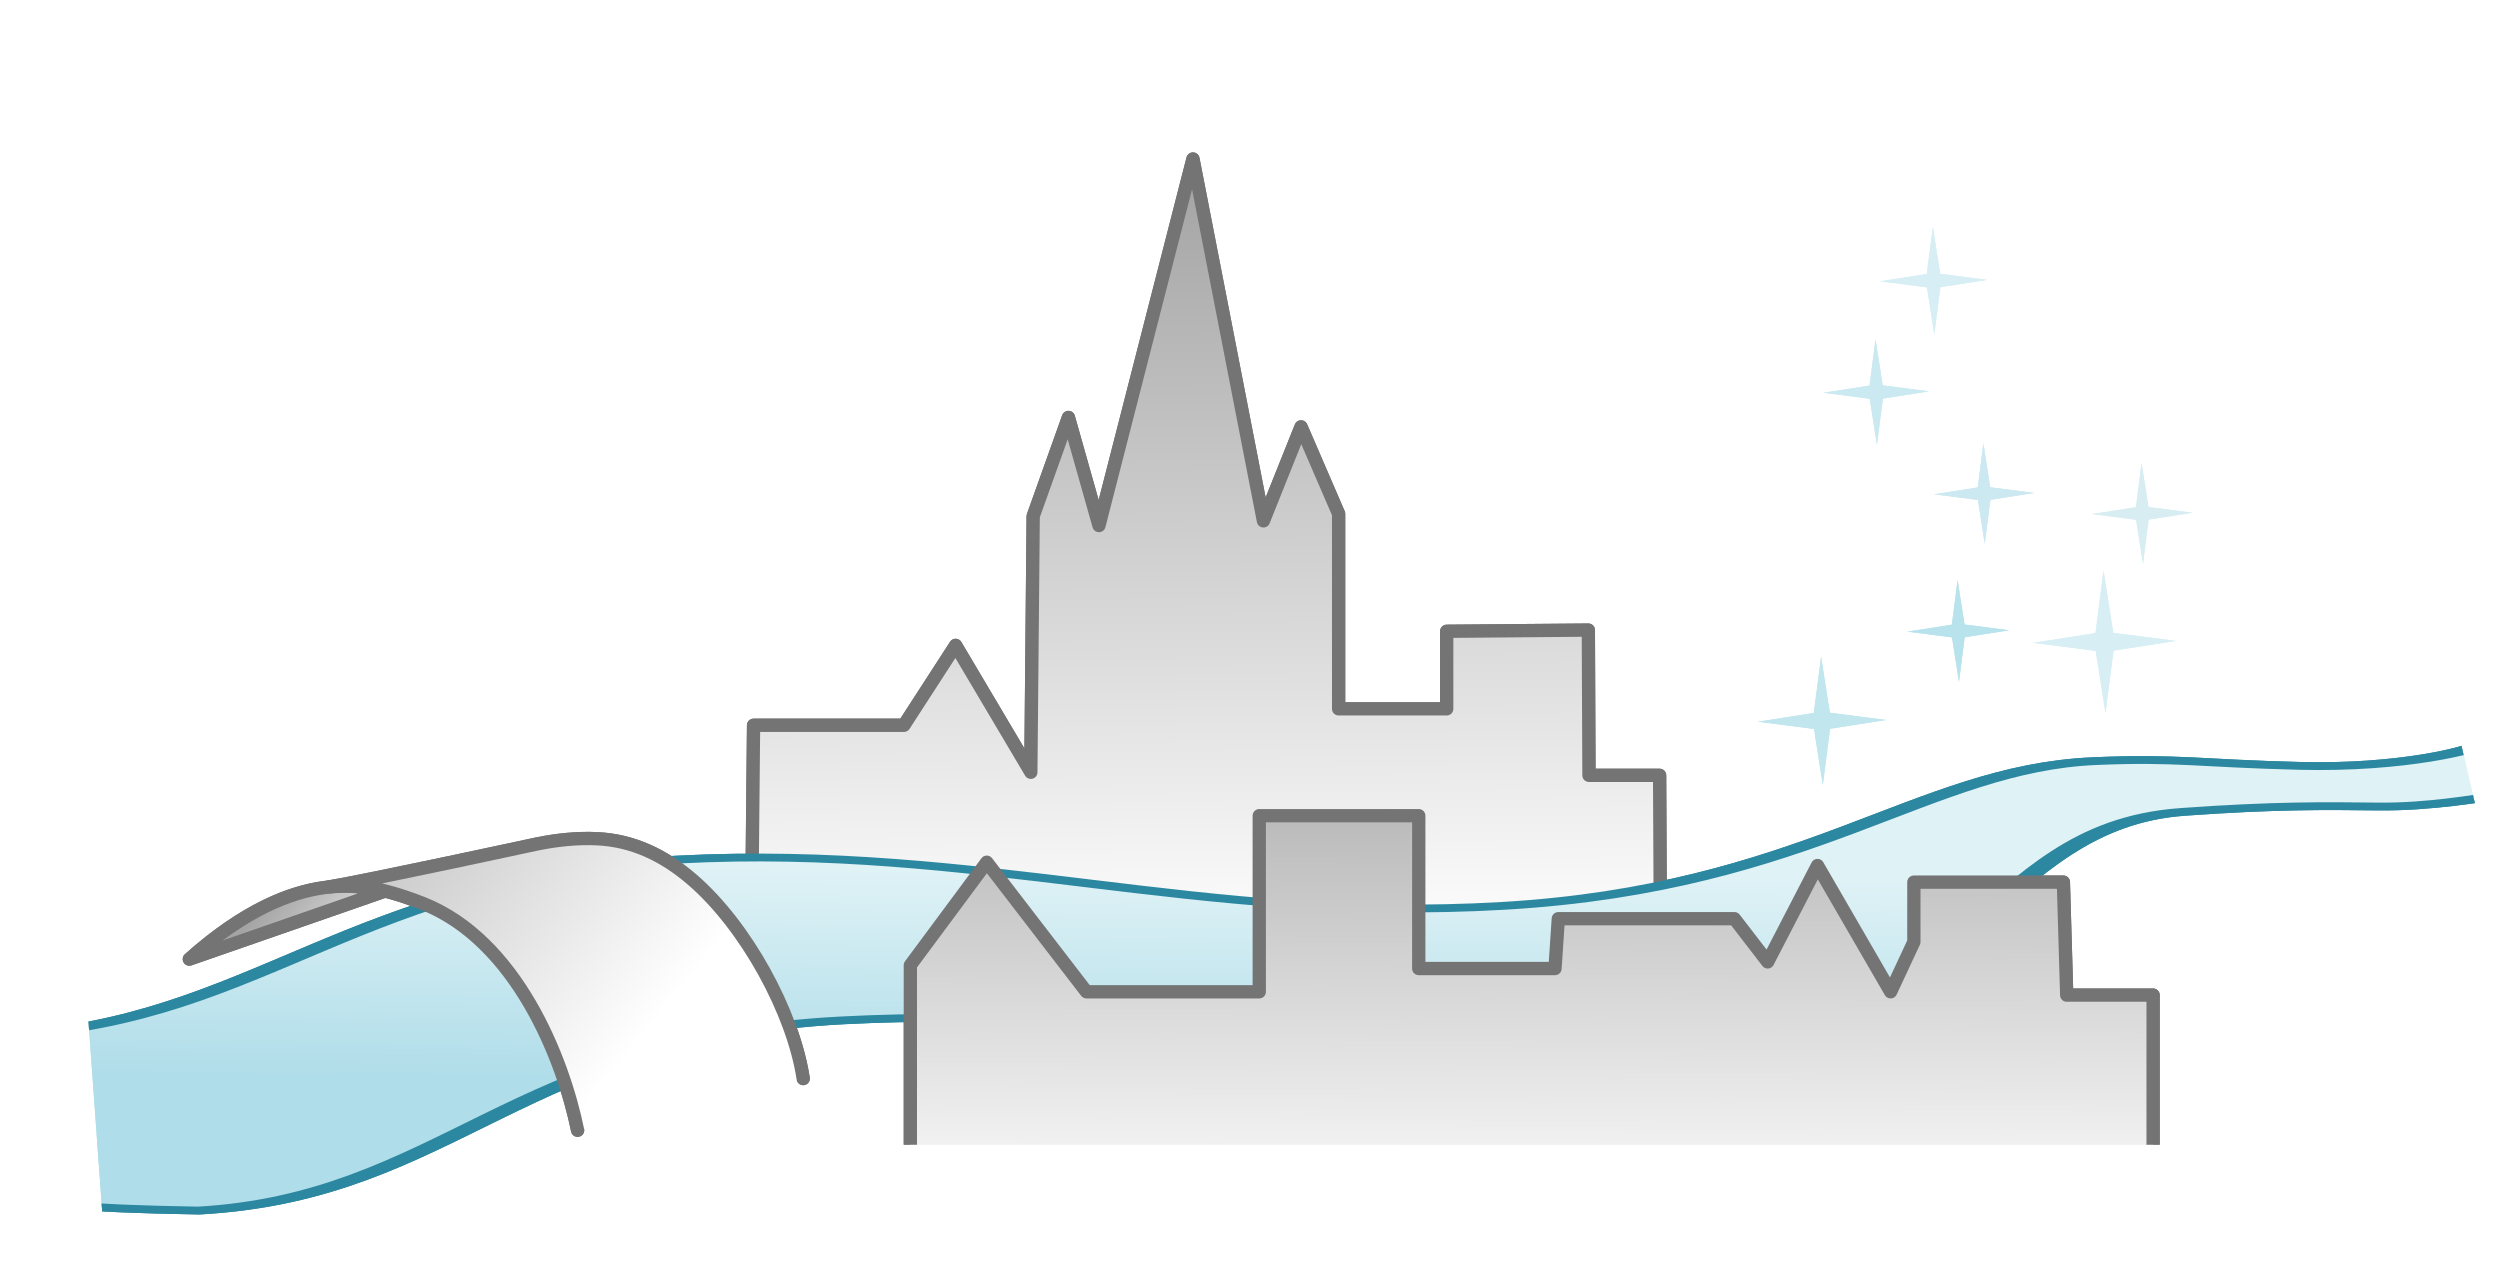
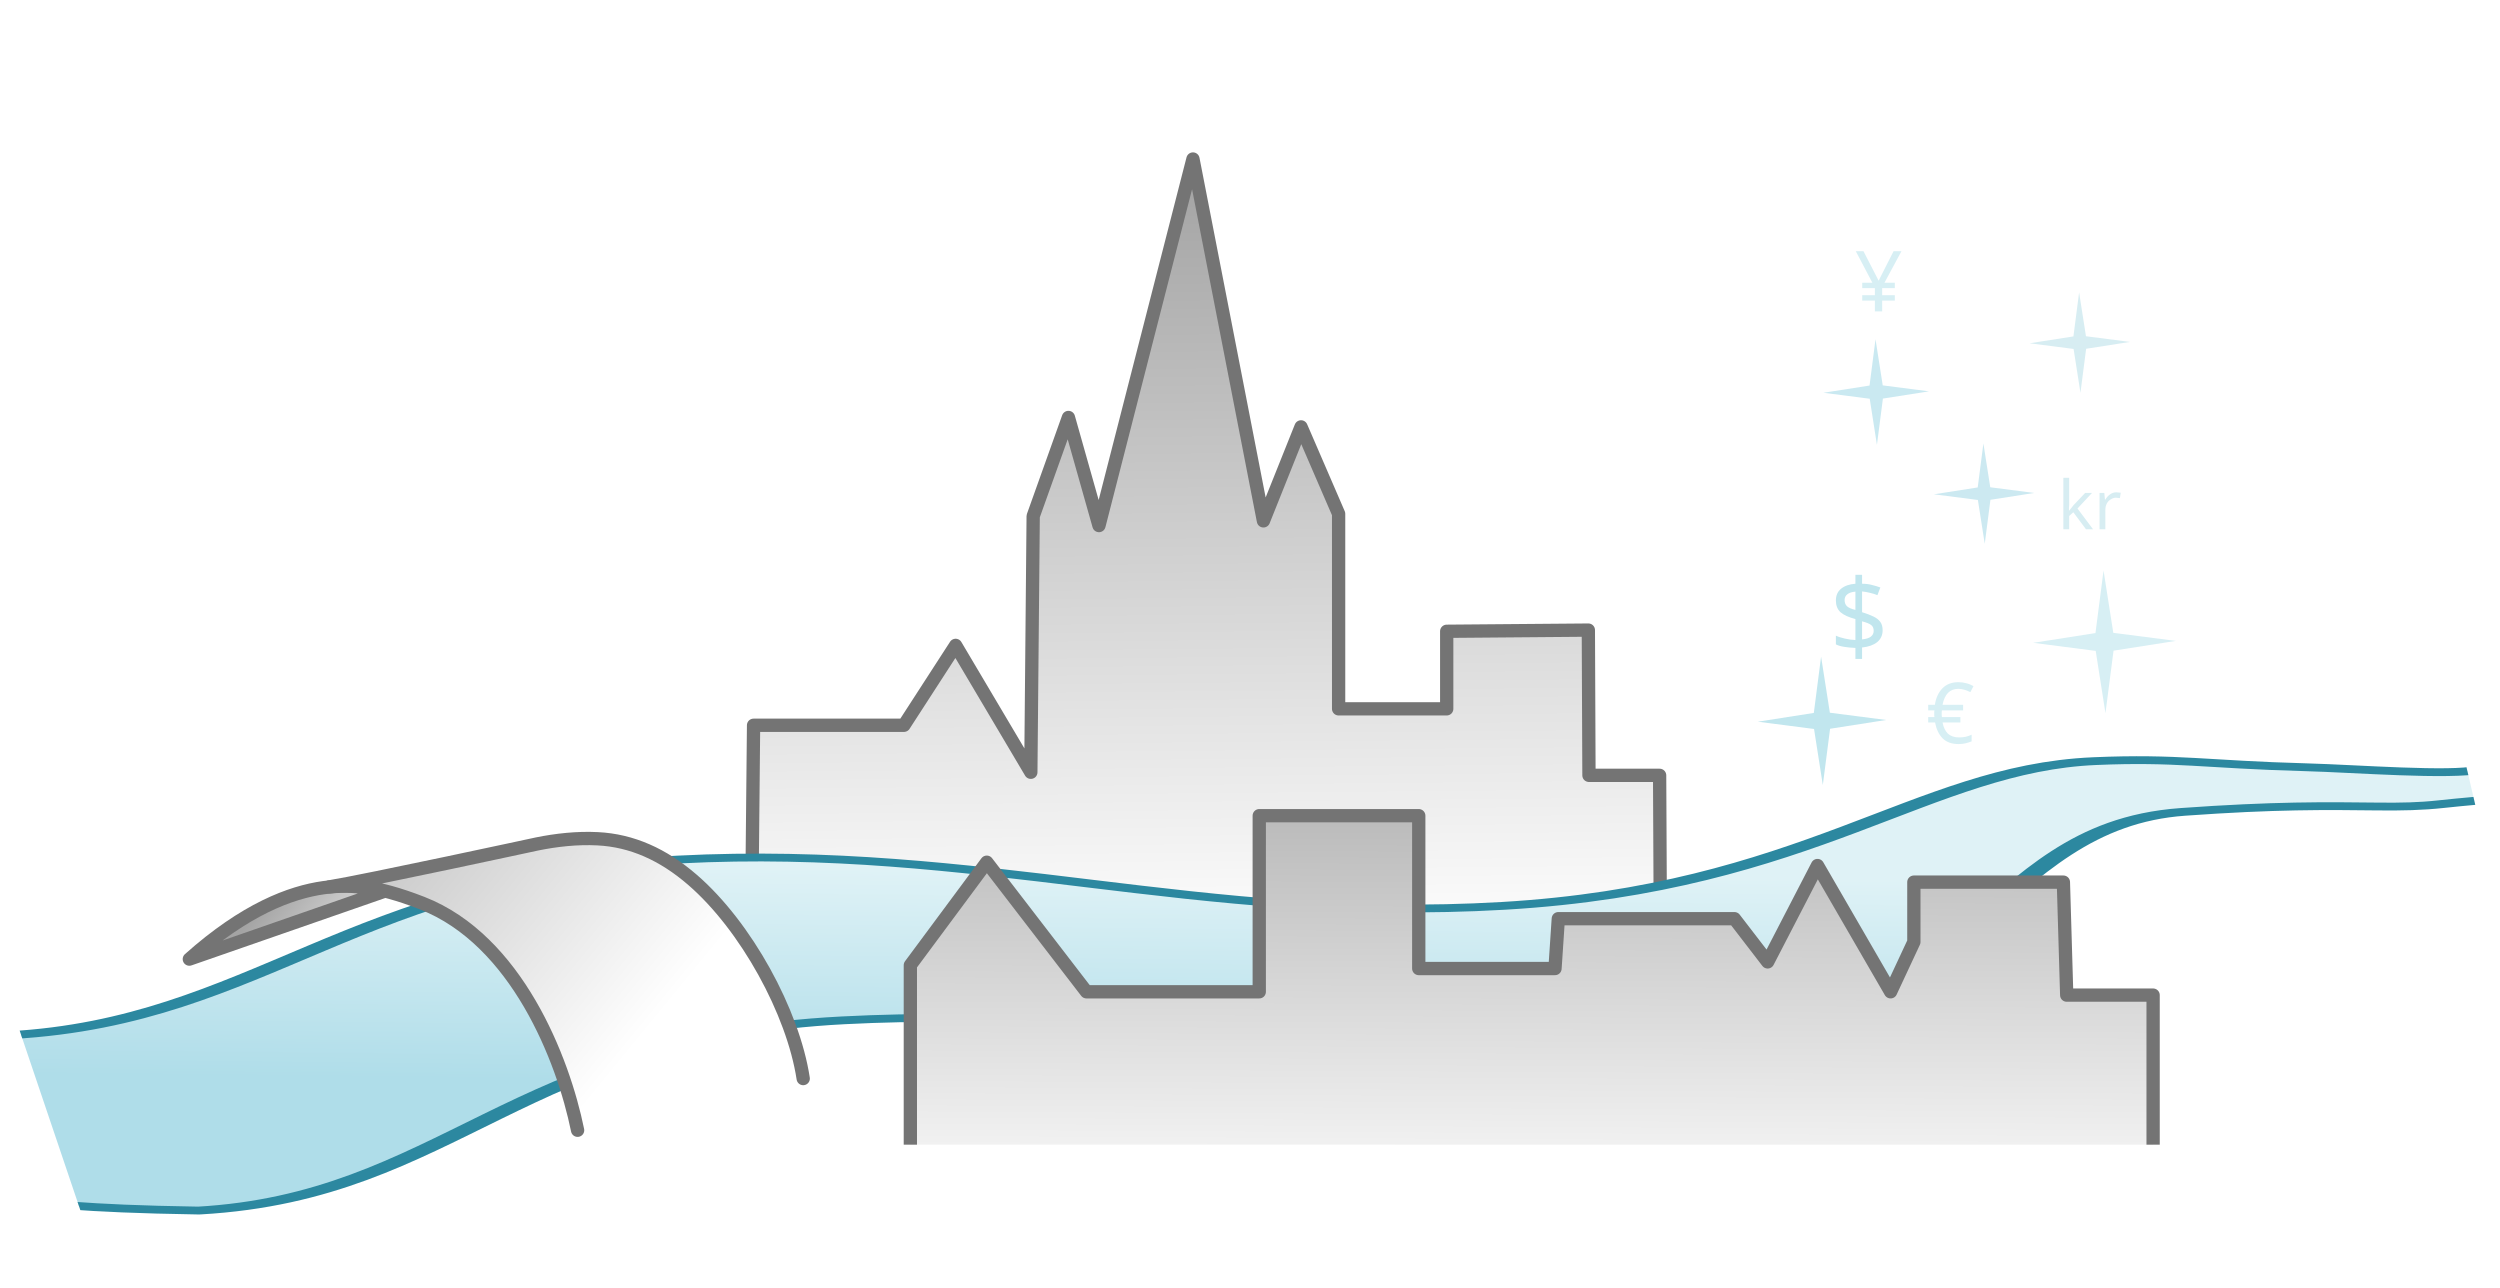
<svg xmlns="http://www.w3.org/2000/svg" xmlns:xlink="http://www.w3.org/1999/xlink" width="188.09mm" height="96.874mm" viewBox="0 0 188.09 96.874" version="1.1" id="svg1">
  <defs id="defs1">
    <linearGradient id="linearGradient167">
      <stop style="stop-color:#afdde9;stop-opacity:1;" offset="0" id="stop166" />
      <stop style="stop-color:#dff2f6;stop-opacity:1;" offset="1" id="stop167" />
    </linearGradient>
    <linearGradient id="linearGradient64">
      <stop style="stop-color:#adadad;stop-opacity:1;" offset="0" id="stop63" />
      <stop style="stop-color:#f5f5f5;stop-opacity:1;" offset="1" id="stop64" />
    </linearGradient>
    <linearGradient id="linearGradient62">
      <stop style="stop-color:#a4a4a4;stop-opacity:1;" offset="0" id="stop61" />
      <stop style="stop-color:#ffffff;stop-opacity:1;" offset="1" id="stop62" />
    </linearGradient>
    <linearGradient xlink:href="#linearGradient167" id="linearGradient7" gradientUnits="userSpaceOnUse" x1="106.596" y1="257.21" x2="108.011" y2="210.718" gradientTransform="translate(6.894291,-26.69328)" />
    <clipPath clipPathUnits="userSpaceOnUse" id="clipPath14">
-       <path id="path14" style="display:none;fill:#93a7ac;fill-rule:evenodd;stroke-width:1;stroke-linecap:round;stroke-linejoin:round" d="m 201.349,146.018 h 11.667 v 35.709 l -9.167,-4.701 z M 2.121,154.856 H 22.097 l 3,120.172 -22.976,1.627 z" />
-       <path id="lpe_path-effect14" style="fill:#93a7ac;fill-rule:evenodd;stroke-width:1;stroke-linecap:round;stroke-linejoin:round" class="powerclip" d="M 8.468,149.713 H 210.558 V 263.15 H 8.468 Z m 192.88,-3.696 2.5,31.008 9.167,4.701 V 146.018 Z M 2.121,154.856 v 121.799 l 22.976,-1.627 -3,-120.172 z" />
+       <path id="path14" style="display:block;fill:#93a7ac;fill-rule:evenodd;stroke-width:1;stroke-linecap:round;stroke-linejoin:round" d="m 201.349,146.018 h 11.667 v 35.709 l -9.167,-4.701 z M 2.121,154.856 H 22.097 l 3,120.172 -22.976,1.627 z" />
    </clipPath>
    <clipPath clipPathUnits="userSpaceOnUse" id="clipath_lpe_path-effect27">
      <path id="path27" style="display:block;fill:#93a7ac;fill-rule:evenodd;stroke-width:1;stroke-linecap:round;stroke-linejoin:round" d="m 201.349,146.018 h 11.667 v 35.709 H 201.349 Z M 2.121,154.856 H 22.097 V 276.656 H 2.121 Z" />
    </clipPath>
    <clipPath clipPathUnits="userSpaceOnUse" id="clipath_lpe_path-effect30">
      <path id="path30" style="display:block;fill:#93a7ac;fill-rule:evenodd;stroke-width:1;stroke-linecap:round;stroke-linejoin:round" d="m 201.349,146.018 h 11.667 v 35.709 H 201.349 Z M 2.121,154.856 H 22.097 V 276.656 H 2.121 Z" />
    </clipPath>
    <clipPath clipPathUnits="userSpaceOnUse" id="clipath_lpe_path-effect35">
      <path id="path35" style="display:block;fill:#93a7ac;fill-rule:evenodd;stroke-width:1;stroke-linecap:round;stroke-linejoin:round" d="m 201.349,146.018 h 11.667 v 35.709 H 201.349 Z M 2.121,154.856 H 22.097 V 276.656 H 2.121 Z" />
    </clipPath>
    <linearGradient xlink:href="#linearGradient62" id="linearGradient43" gradientUnits="userSpaceOnUse" x1="85.913" y1="131.522" x2="86.444" y2="189.681" gradientTransform="translate(34.06765,6.483129)" />
    <clipPath clipPathUnits="userSpaceOnUse" id="clipath_lpe_path-effect55">
      <path id="path55" style="display:block;fill:#93a7ac;fill-rule:evenodd;stroke-width:1;stroke-linecap:round;stroke-linejoin:round" d="m 201.349,146.018 h 11.667 v 35.709 H 201.349 Z M 2.121,154.856 H 22.097 V 276.656 H 2.121 Z" />
    </clipPath>
    <linearGradient xlink:href="#linearGradient64" id="linearGradient63" gradientUnits="userSpaceOnUse" x1="130.284" y1="193.04" x2="130.108" y2="226.097" gradientTransform="translate(-3.889087,-13.08147)" />
    <clipPath clipPathUnits="userSpaceOnUse" id="clipath_lpe_path-effect69">
      <path id="path69" style="display:block;fill:#93a7ac;fill-rule:evenodd;stroke-width:1;stroke-linecap:round;stroke-linejoin:round" d="m 201.349,146.018 h 11.667 v 35.709 H 201.349 Z M 2.121,154.856 H 22.097 V 276.656 H 2.121 Z" />
    </clipPath>
    <clipPath clipPathUnits="userSpaceOnUse" id="clipath_lpe_path-effect77">
      <path id="path77" style="display:block;fill:#93a7ac;fill-rule:evenodd;stroke-width:1;stroke-linecap:round;stroke-linejoin:round" d="m 201.349,146.018 h 11.667 v 35.709 H 201.349 Z M 2.121,154.856 H 22.097 V 276.656 H 2.121 Z" />
    </clipPath>
    <clipPath clipPathUnits="userSpaceOnUse" id="clipath_lpe_path-effect77-2">
      <path id="path77-6" style="display:none;fill:#93a7ac;fill-rule:evenodd;stroke-width:1;stroke-linecap:round;stroke-linejoin:round" d="m 201.349,146.018 h 11.667 v 35.709 H 201.349 Z M 2.121,154.856 H 22.097 V 276.656 H 2.121 Z" />
      <path id="lpe_path-effect77" style="fill:#93a7ac;fill-rule:evenodd;stroke-width:1;stroke-linecap:round;stroke-linejoin:round" class="powerclip" d="M 8.509,149.753 H 210.518 v 113.356 H 8.509 Z M 201.349,146.018 v 35.709 h 11.667 V 146.018 Z M 2.121,154.856 V 276.656 H 22.097 V 154.856 Z" />
    </clipPath>
    <clipPath clipPathUnits="userSpaceOnUse" id="clipath_lpe_path-effect77-1">
      <path id="path80" style="display:block;fill:#93a7ac;fill-rule:evenodd;stroke-width:1;stroke-linecap:round;stroke-linejoin:round" d="m 201.349,146.018 h 11.667 v 35.709 H 201.349 Z M 2.121,154.856 H 22.097 V 276.656 H 2.121 Z" />
    </clipPath>
    <clipPath clipPathUnits="userSpaceOnUse" id="clipath_lpe_path-effect86">
      <path id="path86" style="display:block;fill:#93a7ac;fill-rule:evenodd;stroke-width:1;stroke-linecap:round;stroke-linejoin:round" d="m 201.349,146.018 h 11.667 v 35.709 H 201.349 Z M 2.121,154.856 H 22.097 V 276.656 H 2.121 Z" />
    </clipPath>
    <clipPath clipPathUnits="userSpaceOnUse" id="clipath_lpe_path-effect98">
      <path id="path98" style="display:block;fill:#93a7ac;fill-rule:evenodd;stroke-width:1;stroke-linecap:round;stroke-linejoin:round" d="m 201.349,146.018 h 11.667 v 35.709 H 201.349 Z M 2.121,154.856 H 22.097 V 276.656 H 2.121 Z" />
    </clipPath>
    <clipPath clipPathUnits="userSpaceOnUse" id="clipath_lpe_path-effect86-7">
      <path id="path86-5" style="display:none;fill:#93a7ac;fill-rule:evenodd;stroke-width:1;stroke-linecap:round;stroke-linejoin:round" d="m 201.349,146.018 h 11.667 v 35.709 H 201.349 Z M 2.121,154.856 H 22.097 V 276.656 H 2.121 Z" />
      <path id="lpe_path-effect86-9" style="fill:#93a7ac;fill-rule:evenodd;stroke-width:1;stroke-linecap:round;stroke-linejoin:round" class="powerclip" d="M 8.509,149.753 H 210.518 v 113.356 H 8.509 Z M 201.349,146.018 v 35.709 h 11.667 V 146.018 Z M 2.121,154.856 V 276.656 H 22.097 V 154.856 Z" />
    </clipPath>
    <clipPath clipPathUnits="userSpaceOnUse" id="clipath_lpe_path-effect141">
      <path id="path141" style="display:block;fill:#93a7ac;fill-rule:evenodd;stroke-width:1;stroke-linecap:round;stroke-linejoin:round" d="m 201.349,146.018 h 11.667 v 35.709 H 201.349 Z M 2.121,154.856 H 22.097 V 276.656 H 2.121 Z" />
    </clipPath>
    <linearGradient xlink:href="#linearGradient62" id="linearGradient147" gradientUnits="userSpaceOnUse" gradientTransform="translate(0.1767767,-1.944544)" x1="39.421" y1="179.782" x2="70.711" y2="205.415" />
    <clipPath clipPathUnits="userSpaceOnUse" id="clipath_lpe_path-effect159">
      <path id="path159" style="display:block;fill:#93a7ac;fill-rule:evenodd;stroke-width:1;stroke-linecap:round;stroke-linejoin:round" d="m 201.349,146.018 h 11.667 v 35.709 H 201.349 Z M 2.121,154.856 H 22.097 V 276.656 H 2.121 Z" />
    </clipPath>
    <clipPath clipPathUnits="userSpaceOnUse" id="clipath_lpe_path-effect18">
      <path id="path18" style="display:block;fill:#93a7ac;fill-rule:evenodd;stroke-width:1;stroke-linecap:round;stroke-linejoin:round" d="m 201.349,146.018 h 11.667 v 35.709 l -9.167,-4.701 z M 2.121,154.856 H 22.097 l 3,120.172 -22.976,1.627 z" />
    </clipPath>
    <linearGradient xlink:href="#linearGradient62" id="linearGradient38" gradientUnits="userSpaceOnUse" gradientTransform="matrix(0.2645833,0,0,0.2645833,-0.8813045,125.2776)" x1="152.002" y1="249.602" x2="183.291" y2="275.234" />
    <linearGradient xlink:href="#linearGradient62" id="linearGradient41" gradientUnits="userSpaceOnUse" gradientTransform="translate(-63.46284,-0.8838834)" x1="100.232" y1="176.246" x2="131.522" y2="201.879" />
    <clipPath clipPathUnits="userSpaceOnUse" id="clipath_lpe_path-effect73">
-       <path id="path73" style="display:none;fill:#93a7ac;fill-rule:evenodd;stroke-width:1;stroke-linecap:round;stroke-linejoin:round" d="m 201.349,146.018 h 11.667 v 35.709 l -9.167,-4.701 z M 2.121,154.856 H 22.097 l 3,120.172 -22.976,1.627 z" />
-       <path id="lpe_path-effect73" style="fill:#93a7ac;fill-rule:evenodd;stroke-width:1;stroke-linecap:round;stroke-linejoin:round" class="powerclip" d="M 8.468,149.713 H 210.558 V 263.15 H 8.468 Z m 192.88,-3.696 2.5,31.008 9.167,4.701 V 146.018 Z M 2.121,154.856 v 121.799 l 22.976,-1.627 -3,-120.172 z" />
+       <path id="path73" style="display:none;fill:#93a7ac;fill-rule:evenodd;stroke-width:1;stroke-linecap:round;stroke-linejoin:round" d="m 201.349,146.018 h 11.667 v 35.709 l -9.167,-4.701 z m -199.227,8.839 13.615,40.053 9.361,80.119 -22.976,1.627 z" />
+       <path id="lpe_path-effect73" style="fill:#93a7ac;fill-rule:evenodd;stroke-width:1;stroke-linecap:round;stroke-linejoin:round" class="powerclip" d="M 8.468,153.411 H 210.371 V 263.15 H 8.468 Z m 192.88,-7.393 2.5,31.008 9.167,4.701 V 146.018 Z M 2.121,154.856 v 121.799 l 22.976,-1.627 -9.361,-80.119 z" />
    </clipPath>
  </defs>
  <g id="layer1" transform="translate(-14.49569,-124.8043)">
-     <g id="g75">
-       <path style="fill:url(#linearGradient43);fill-rule:evenodd;stroke:#747474;stroke-width:1;stroke-linejoin:round;stroke-opacity:1" d="m 139.427,197.225 -0.068,-14.087 h -5.316 l -0.046,-10.928 -10.657,0.09 v 5.834 h -8.132 v -14.672 l -2.828,-6.541 -2.828,7.071 -5.303,-27.224 -7.071,27.577 -2.298,-8.132 -2.652,7.425 -0.177,19.269 -5.657,-9.546 -3.889,6.01 H 71.191 l -0.177,17.868" id="path10" />
-       <path id="path5" style="fill:url(#linearGradient7);fill-opacity:1;fill-rule:evenodd;stroke:#2c88a0;stroke-width:1.701;stroke-linejoin:round;stroke-dasharray:none;stroke-opacity:1" d="m 204.707,167.054 c -1.202,0.455 -4.95,2.433 -8.839,2.298 -3.889,-0.135 -7.748,-0.266 -14.669,1.17 -14.957,3.103 -15.751,48.401 -38.762,52.277 -23.01,3.876 -39.286,-10.279 -62.018,-6.907 -24.48,3.631 -29.74,38.338 -48.492,41.407 -9.3,-0.443 -10.537,-1.503 -17.608,-2.917 l 3.466,-35.266 c 18.753,-3.07 25.78,-34.594 50.26,-38.226 22.732,-3.372 39.008,13.965 62.018,10.089 23.01,-3.876 31.524,-29.9 44.507,-31.505 6.228,-0.77 7.863,0.499 15.465,1.04 7.601,0.541 13.011,-3.432 13.789,-4.95 z" clip-path="url(#clipPath14)" transform="matrix(1,0,0,0.345657,-2.474874,126.9452)" />
-       <path style="fill:url(#linearGradient63);fill-rule:evenodd;stroke:#747474;stroke-width:1;stroke-linecap:butt;stroke-linejoin:round;stroke-opacity:1" d="m 82.987,210.923 v -13.5 l 5.75,-7.75 7.5,9.75 h 13 v -13.25 h 12 v 11.5 h 10.25 l 0.25,-3.75 h 13.25 l 2.5,3.25 3.75,-7.25 5.5,9.5 1.75,-3.75 v -4.5 h 11.25 l 0.25,8.5 h 6.5 v 11.25" id="path28" />
-       <g id="g103" style="fill:url(#linearGradient147);fill-opacity:1;stroke:none;stroke-width:1;stroke-linecap:round;stroke-linejoin:round;stroke-opacity:1" transform="translate(-3.889087,0.1767767)">
-         <path d="m 47.404,191.648 c -1.111,0.009 -6.368,-2.356 -14.774,5.139 z" style="fill:url(#linearGradient38);fill-rule:evenodd;stroke:#747474" id="path41" />
-         <path d="m 78.815,205.774 c -0.758,-4.994 -4.301,-11.47 -8.331,-14.952 -2.215,-1.914 -4.556,-2.959 -7.134,-3.09 v 3e-5 c -1.547,-0.078 -3.104,0.095 -4.564,0.392 0,0 -12.872,2.783 -15.616,3.228 1.475,-0.196 3.407,-0.17 6.976,1.224 7.096,2.771 10.604,11.729 11.695,17.087" style="fill:url(#linearGradient41);fill-opacity:1;fill-rule:evenodd;stroke:#747474;stroke-width:1;stroke-linecap:round;stroke-linejoin:round;stroke-opacity:1" id="path40" />
-       </g>
-       <path style="fill:#c1e6ee;fill-opacity:1;fill-rule:evenodd;stroke:none;stroke-width:4.071;stroke-linecap:butt;stroke-linejoin:round;stroke-dasharray:none;stroke-opacity:1" id="use110" d="m 177.621,163.804 -10.578,-13.11 -15.547,6.485 13.11,-10.578 -6.485,-15.547 10.578,13.11 15.547,-6.485 -13.11,10.578 z" transform="matrix(0.2194932,0.1267245,-0.1267245,0.2194932,133.4083,125.4047)" />
-       <path style="fill:#cae9f1;fill-opacity:1;fill-rule:evenodd;stroke:none;stroke-width:4.071;stroke-linecap:butt;stroke-linejoin:round;stroke-dasharray:none;stroke-opacity:1" id="use111" d="m 177.621,163.804 -10.578,-13.11 -15.547,6.485 13.11,-10.578 -6.485,-15.547 10.578,13.11 15.547,-6.485 -13.11,10.578 z" transform="matrix(0.180487,0.1042042,-0.1042042,0.180487,140.7195,110.1995)" />
-       <path style="fill:#d7eff4;fill-opacity:1;fill-rule:evenodd;stroke:none;stroke-width:4.071;stroke-linecap:butt;stroke-linejoin:round;stroke-dasharray:none;stroke-opacity:1" id="use112" d="m 177.621,163.804 -10.578,-13.11 -15.547,6.485 13.11,-10.578 -6.485,-15.547 10.578,13.11 15.547,-6.485 -13.11,10.578 z" transform="matrix(0.183805,0.1061199,-0.1061199,0.183805,144.7587,101.0017)" />
-       <path style="fill:#cce9f1;fill-opacity:1;fill-rule:evenodd;stroke:none;stroke-width:4.071;stroke-linecap:butt;stroke-linejoin:round;stroke-dasharray:none;stroke-opacity:1" id="use113" d="m 177.621,163.804 -10.578,-13.11 -15.547,6.485 13.11,-10.578 -6.485,-15.547 10.578,13.11 15.547,-6.485 -13.11,10.578 z" transform="matrix(0.171522,0.09902829,-0.09902829,0.171522,149.5755,120.0311)" />
-       <path style="fill:#b9e3ec;fill-opacity:1;fill-rule:evenodd;stroke:none;stroke-width:4.071;stroke-linecap:butt;stroke-linejoin:round;stroke-dasharray:none;stroke-opacity:1" id="use114" d="m 177.621,163.804 -10.578,-13.11 -15.547,6.485 13.11,-10.578 -6.485,-15.547 10.578,13.11 15.547,-6.485 -13.11,10.578 z" transform="matrix(0.174167,0.1005554,-0.1005554,0.174167,147.4161,129.7172)" />
-       <path style="fill:#d7eff4;fill-opacity:1;fill-rule:evenodd;stroke:none;stroke-width:4.071;stroke-linecap:butt;stroke-linejoin:round;stroke-dasharray:none;stroke-opacity:1" id="use115" d="m 177.621,163.804 -10.578,-13.11 -15.547,6.485 13.11,-10.578 -6.485,-15.547 10.578,13.11 15.547,-6.485 -13.11,10.578 z" transform="matrix(0.243916,0.140825,-0.140825,0.243916,152.6452,113.4951)" />
-       <path style="fill:#d7edf2;fill-opacity:1;fill-rule:evenodd;stroke:none;stroke-width:4.071;stroke-linecap:butt;stroke-linejoin:round;stroke-dasharray:none;stroke-opacity:1" id="use116" d="m 177.621,163.804 -10.578,-13.11 -15.547,6.485 13.11,-10.578 -6.485,-15.547 10.578,13.11 15.547,-6.485 -13.11,10.578 z" transform="matrix(0.1716184,0.09908393,-0.09908393,0.1716184,161.4708,121.4947)" />
+     <path style="fill:url(#linearGradient43);fill-rule:evenodd;stroke:#747474;stroke-width:1;stroke-linejoin:round;stroke-opacity:1" d="m 139.427,197.225 -0.068,-14.087 h -5.316 l -0.046,-10.928 -10.657,0.09 v 5.834 h -8.132 v -14.672 l -2.828,-6.541 -2.828,7.071 -5.303,-27.224 -7.071,27.577 -2.298,-8.132 -2.652,7.425 -0.177,19.269 -5.657,-9.546 -3.889,6.01 H 71.191 l -0.177,17.868" id="path56" />
+     <path id="path57" style="fill:url(#linearGradient7);fill-opacity:1;fill-rule:evenodd;stroke:#2c88a0;stroke-width:1.701;stroke-linejoin:round;stroke-dasharray:none;stroke-opacity:1" d="m 204.52,167.731 c -0.659,0.25 -2.129,0.55 -3.921,1.116 -1.478,0.467 -2.973,0.567 -4.731,0.505 -3.889,-0.135 -7.748,-0.266 -14.669,1.17 -14.957,3.103 -15.751,48.401 -38.762,52.277 -23.01,3.876 -39.286,-10.279 -62.018,-6.907 -24.48,3.631 -29.74,38.338 -48.492,41.407 -9.3,-0.443 -10.537,-1.503 -17.608,-2.917 l 3.466,-35.266 c 18.753,-3.07 25.78,-34.594 50.26,-38.226 22.732,-3.372 39.008,13.965 62.018,10.089 23.01,-3.876 31.524,-29.9 44.507,-31.505 6.228,-0.77 8.288,0.738 15.889,1.334 3.709,0.29 10.842,1.92 13.1,0.497 z" clip-path="url(#clipath_lpe_path-effect73)" transform="matrix(1,0,0,0.345657,-2.474874,126.9452)" />
+     <path style="fill:url(#linearGradient63);fill-rule:evenodd;stroke:#747474;stroke-width:1;stroke-linecap:butt;stroke-linejoin:round;stroke-opacity:1" d="m 82.987,210.923 v -13.5 l 5.75,-7.75 7.5,9.75 h 13 v -13.25 h 12 v 11.5 h 10.25 l 0.25,-3.75 h 13.25 l 2.5,3.25 3.75,-7.25 5.5,9.5 1.75,-3.75 v -4.5 h 11.25 l 0.25,8.5 h 6.5 v 11.25" id="path58" />
+     <g id="g60" style="fill:url(#linearGradient147);fill-opacity:1;stroke:none;stroke-width:1;stroke-linecap:round;stroke-linejoin:round;stroke-opacity:1" transform="translate(-3.889087,0.1767767)">
+       <path d="m 47.404,191.648 c -1.111,0.009 -6.368,-2.356 -14.774,5.139 z" style="fill:url(#linearGradient38);fill-rule:evenodd;stroke:#747474" id="path59" />
+       <path d="m 78.815,205.774 c -0.758,-4.994 -4.301,-11.47 -8.331,-14.952 -2.215,-1.914 -4.556,-2.959 -7.134,-3.09 v 3e-5 c -1.547,-0.078 -3.104,0.095 -4.564,0.392 0,0 -12.872,2.783 -15.616,3.228 1.475,-0.196 3.407,-0.17 6.976,1.224 7.096,2.771 10.604,11.729 11.695,17.087" style="fill:url(#linearGradient41);fill-opacity:1;fill-rule:evenodd;stroke:#747474;stroke-width:1;stroke-linecap:round;stroke-linejoin:round;stroke-opacity:1" id="path60" />
    </g>
-     <g id="g72">
-       <path style="fill:url(#linearGradient43);fill-rule:evenodd;stroke:#747474;stroke-width:1;stroke-linejoin:round;stroke-opacity:1" d="m 139.427,197.225 -0.068,-14.087 h -5.316 l -0.046,-10.928 -10.657,0.09 v 5.834 h -8.132 v -14.672 l -2.828,-6.541 -2.828,7.071 -5.303,-27.224 -7.071,27.577 -2.298,-8.132 -2.652,7.425 -0.177,19.269 -5.657,-9.546 -3.889,6.01 H 71.191 l -0.177,17.868" id="path56" />
-       <path id="path57" style="fill:url(#linearGradient7);fill-opacity:1;fill-rule:evenodd;stroke:#2c88a0;stroke-width:1.701;stroke-linejoin:round;stroke-dasharray:none;stroke-opacity:1" d="m 204.707,167.054 c -1.202,0.455 -4.95,2.433 -8.839,2.298 -3.889,-0.135 -7.748,-0.266 -14.669,1.17 -14.957,3.103 -15.751,48.401 -38.762,52.277 -23.01,3.876 -39.286,-10.279 -62.018,-6.907 -24.48,3.631 -29.74,38.338 -48.492,41.407 -9.3,-0.443 -10.537,-1.503 -17.608,-2.917 l 3.466,-35.266 c 18.753,-3.07 25.78,-34.594 50.26,-38.226 22.732,-3.372 39.008,13.965 62.018,10.089 23.01,-3.876 31.524,-29.9 44.507,-31.505 6.228,-0.77 7.863,0.499 15.465,1.04 7.601,0.541 13.011,-3.432 13.789,-4.95 z" clip-path="url(#clipath_lpe_path-effect73)" transform="matrix(1,0,0,0.345657,-2.474874,126.9452)" />
-       <path style="fill:url(#linearGradient63);fill-rule:evenodd;stroke:#747474;stroke-width:1;stroke-linecap:butt;stroke-linejoin:round;stroke-opacity:1" d="m 82.987,210.923 v -13.5 l 5.75,-7.75 7.5,9.75 h 13 v -13.25 h 12 v 11.5 h 10.25 l 0.25,-3.75 h 13.25 l 2.5,3.25 3.75,-7.25 5.5,9.5 1.75,-3.75 v -4.5 h 11.25 l 0.25,8.5 h 6.5 v 11.25" id="path58" />
-       <g id="g60" style="fill:url(#linearGradient147);fill-opacity:1;stroke:none;stroke-width:1;stroke-linecap:round;stroke-linejoin:round;stroke-opacity:1" transform="translate(-3.889087,0.1767767)">
-         <path d="m 47.404,191.648 c -1.111,0.009 -6.368,-2.356 -14.774,5.139 z" style="fill:url(#linearGradient38);fill-rule:evenodd;stroke:#747474" id="path59" />
-         <path d="m 78.815,205.774 c -0.758,-4.994 -4.301,-11.47 -8.331,-14.952 -2.215,-1.914 -4.556,-2.959 -7.134,-3.09 v 3e-5 c -1.547,-0.078 -3.104,0.095 -4.564,0.392 0,0 -12.872,2.783 -15.616,3.228 1.475,-0.196 3.407,-0.17 6.976,1.224 7.096,2.771 10.604,11.729 11.695,17.087" style="fill:url(#linearGradient41);fill-opacity:1;fill-rule:evenodd;stroke:#747474;stroke-width:1;stroke-linecap:round;stroke-linejoin:round;stroke-opacity:1" id="path60" />
-       </g>
-       <path style="fill:#c1e6ee;fill-opacity:1;fill-rule:evenodd;stroke:none;stroke-width:4.071;stroke-linecap:butt;stroke-linejoin:round;stroke-dasharray:none;stroke-opacity:1" id="path61" d="m 177.621,163.804 -10.578,-13.11 -15.547,6.485 13.11,-10.578 -6.485,-15.547 10.578,13.11 15.547,-6.485 -13.11,10.578 z" transform="matrix(0.2194932,0.1267245,-0.1267245,0.2194932,133.4083,125.4047)" />
-       <path style="fill:#cae9f1;fill-opacity:1;fill-rule:evenodd;stroke:none;stroke-width:4.071;stroke-linecap:butt;stroke-linejoin:round;stroke-dasharray:none;stroke-opacity:1" id="path62" d="m 177.621,163.804 -10.578,-13.11 -15.547,6.485 13.11,-10.578 -6.485,-15.547 10.578,13.11 15.547,-6.485 -13.11,10.578 z" transform="matrix(0.180487,0.1042042,-0.1042042,0.180487,140.7195,110.1995)" />
-       <path style="fill:#d7eff4;fill-opacity:1;fill-rule:evenodd;stroke:none;stroke-width:4.071;stroke-linecap:butt;stroke-linejoin:round;stroke-dasharray:none;stroke-opacity:1" id="path63" d="m 177.621,163.804 -10.578,-13.11 -15.547,6.485 13.11,-10.578 -6.485,-15.547 10.578,13.11 15.547,-6.485 -13.11,10.578 z" transform="matrix(0.183805,0.1061199,-0.1061199,0.183805,144.7587,101.0017)" />
-       <path style="fill:#cce9f1;fill-opacity:1;fill-rule:evenodd;stroke:none;stroke-width:4.071;stroke-linecap:butt;stroke-linejoin:round;stroke-dasharray:none;stroke-opacity:1" id="path64" d="m 177.621,163.804 -10.578,-13.11 -15.547,6.485 13.11,-10.578 -6.485,-15.547 10.578,13.11 15.547,-6.485 -13.11,10.578 z" transform="matrix(0.171522,0.09902829,-0.09902829,0.171522,149.5755,120.0311)" />
-       <path style="fill:#b9e3ec;fill-opacity:1;fill-rule:evenodd;stroke:none;stroke-width:4.071;stroke-linecap:butt;stroke-linejoin:round;stroke-dasharray:none;stroke-opacity:1" id="path70" d="m 177.621,163.804 -10.578,-13.11 -15.547,6.485 13.11,-10.578 -6.485,-15.547 10.578,13.11 15.547,-6.485 -13.11,10.578 z" transform="matrix(0.174167,0.1005554,-0.1005554,0.174167,147.4161,129.7172)" />
-       <path style="fill:#d7eff4;fill-opacity:1;fill-rule:evenodd;stroke:none;stroke-width:4.071;stroke-linecap:butt;stroke-linejoin:round;stroke-dasharray:none;stroke-opacity:1" id="path71" d="m 177.621,163.804 -10.578,-13.11 -15.547,6.485 13.11,-10.578 -6.485,-15.547 10.578,13.11 15.547,-6.485 -13.11,10.578 z" transform="matrix(0.243916,0.140825,-0.140825,0.243916,152.6452,113.4951)" />
-       <path style="fill:#d7edf2;fill-opacity:1;fill-rule:evenodd;stroke:none;stroke-width:4.071;stroke-linecap:butt;stroke-linejoin:round;stroke-dasharray:none;stroke-opacity:1" id="path72" d="m 177.621,163.804 -10.578,-13.11 -15.547,6.485 13.11,-10.578 -6.485,-15.547 10.578,13.11 15.547,-6.485 -13.11,10.578 z" transform="matrix(0.1716184,0.09908393,-0.09908393,0.1716184,161.4708,121.4947)" />
-     </g>
+     <path style="fill:#c1e6ee;fill-opacity:1;fill-rule:evenodd;stroke:none;stroke-width:4.071;stroke-linecap:butt;stroke-linejoin:round;stroke-dasharray:none;stroke-opacity:1" id="path61" d="m 177.621,163.804 -10.578,-13.11 -15.547,6.485 13.11,-10.578 -6.485,-15.547 10.578,13.11 15.547,-6.485 -13.11,10.578 z" transform="matrix(0.2194932,0.1267245,-0.1267245,0.2194932,133.4083,125.4047)" />
+     <path style="fill:#cae9f1;fill-opacity:1;fill-rule:evenodd;stroke:none;stroke-width:4.071;stroke-linecap:butt;stroke-linejoin:round;stroke-dasharray:none;stroke-opacity:1" id="path62" d="m 177.621,163.804 -10.578,-13.11 -15.547,6.485 13.11,-10.578 -6.485,-15.547 10.578,13.11 15.547,-6.485 -13.11,10.578 z" transform="matrix(0.180487,0.1042042,-0.1042042,0.180487,140.7195,110.1995)" />
+     <path style="fill:#cce9f1;fill-opacity:1;fill-rule:evenodd;stroke:none;stroke-width:4.071;stroke-linecap:butt;stroke-linejoin:round;stroke-dasharray:none;stroke-opacity:1" id="path64" d="m 177.621,163.804 -10.578,-13.11 -15.547,6.485 13.11,-10.578 -6.485,-15.547 10.578,13.11 15.547,-6.485 -13.11,10.578 z" transform="matrix(0.171522,0.09902829,-0.09902829,0.171522,149.5755,120.0311)" />
+     <path style="fill:#d7eff4;fill-opacity:1;fill-rule:evenodd;stroke:none;stroke-width:4.071;stroke-linecap:butt;stroke-linejoin:round;stroke-dasharray:none;stroke-opacity:1" id="path71" d="m 177.621,163.804 -10.578,-13.11 -15.547,6.485 13.11,-10.578 -6.485,-15.547 10.578,13.11 15.547,-6.485 -13.11,10.578 z" transform="matrix(0.243916,0.140825,-0.140825,0.243916,152.6452,113.4951)" />
+     <path style="fill:#d7edf2;fill-opacity:1;fill-rule:evenodd;stroke:none;stroke-width:4.071;stroke-linecap:butt;stroke-linejoin:round;stroke-dasharray:none;stroke-opacity:1" id="path72" d="m 177.621,163.804 -10.578,-13.11 -15.547,6.485 13.11,-10.578 -6.485,-15.547 10.578,13.11 15.547,-6.485 -13.11,10.578 z" transform="matrix(0.1716184,0.09908393,-0.09908393,0.1716184,156.768,108.6451)" />
+     <text xml:space="preserve" style="font-size:6.35px;line-height:1.2;font-family:Verdana;-inkscape-font-specification:Verdana;text-align:center;writing-mode:lr-tb;direction:ltr;text-anchor:middle;fill:#d7eff4;fill-opacity:1;fill-rule:evenodd;stroke:none;stroke-width:1;stroke-linecap:round;stroke-linejoin:round" x="165.372" y="180.723" id="text1">
+       <tspan id="tspan1" style="fill:#d7eff4;fill-opacity:1;stroke:none;stroke-width:1" x="165.372" y="180.723">€</tspan>
+     </text>
+     <text xml:space="preserve" style="font-size:6.35px;line-height:1.2;font-family:Verdana;-inkscape-font-specification:Verdana;text-align:center;writing-mode:lr-tb;direction:ltr;text-anchor:middle;fill:#d7eff4;fill-opacity:1;fill-rule:evenodd;stroke:none;stroke-width:1;stroke-linecap:round;stroke-linejoin:round" x="159.967" y="148.232" id="text2">
+       <tspan id="tspan2" style="fill:#d7eff4;fill-opacity:1;stroke-width:1" x="159.967" y="148.232">¥</tspan>
+     </text>
+     <text xml:space="preserve" style="font-size:7.749px;line-height:1.2;font-family:Verdana;-inkscape-font-specification:Verdana;text-align:center;writing-mode:lr-tb;direction:ltr;text-anchor:middle;fill:#c1e6ee;fill-opacity:1;fill-rule:evenodd;stroke:none;stroke-width:1;stroke-linecap:round;stroke-linejoin:round" x="159.389" y="173.923" id="text4">
+       <tspan id="tspan4" style="fill:#c1e6ee;fill-opacity:1;stroke-width:1" x="159.389" y="173.923">$</tspan>
+     </text>
+     <text xml:space="preserve" style="font-size:5.1px;line-height:1.2;font-family:Verdana;-inkscape-font-specification:Verdana;text-align:center;writing-mode:lr-tb;direction:ltr;text-anchor:middle;fill:#d7edf2;fill-opacity:1;fill-rule:evenodd;stroke:none;stroke-width:1;stroke-linecap:round;stroke-linejoin:round" x="175.026" y="164.624" id="text5">
+       <tspan id="tspan5" style="fill:#d7edf2;fill-opacity:1;stroke-width:1" x="175.026" y="164.624">kr</tspan>
+     </text>
  </g>
</svg>
